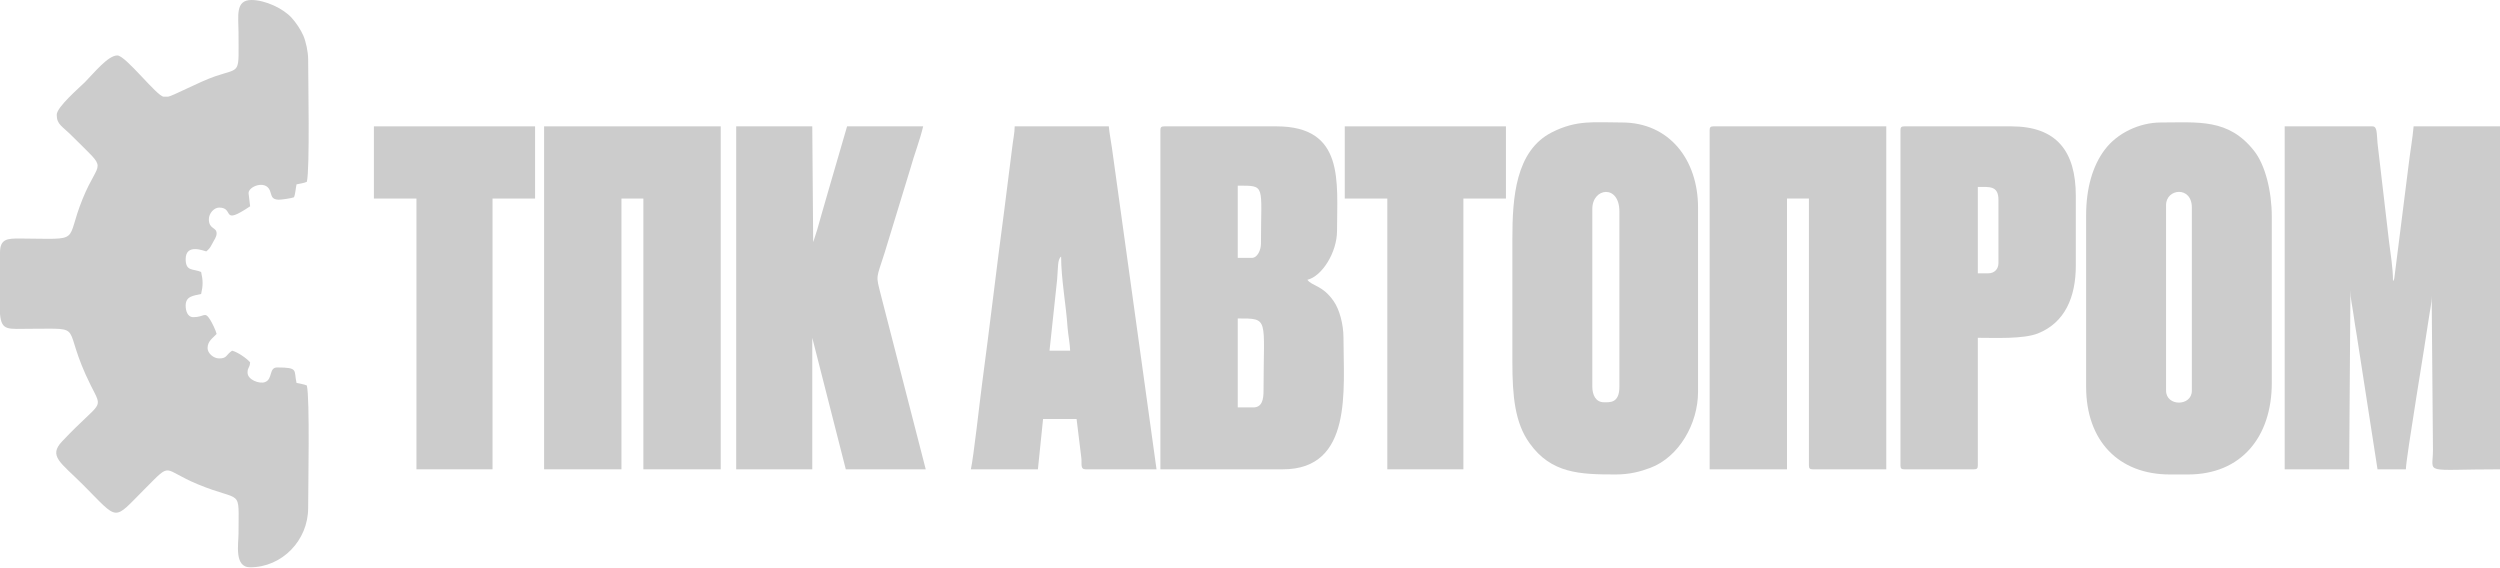
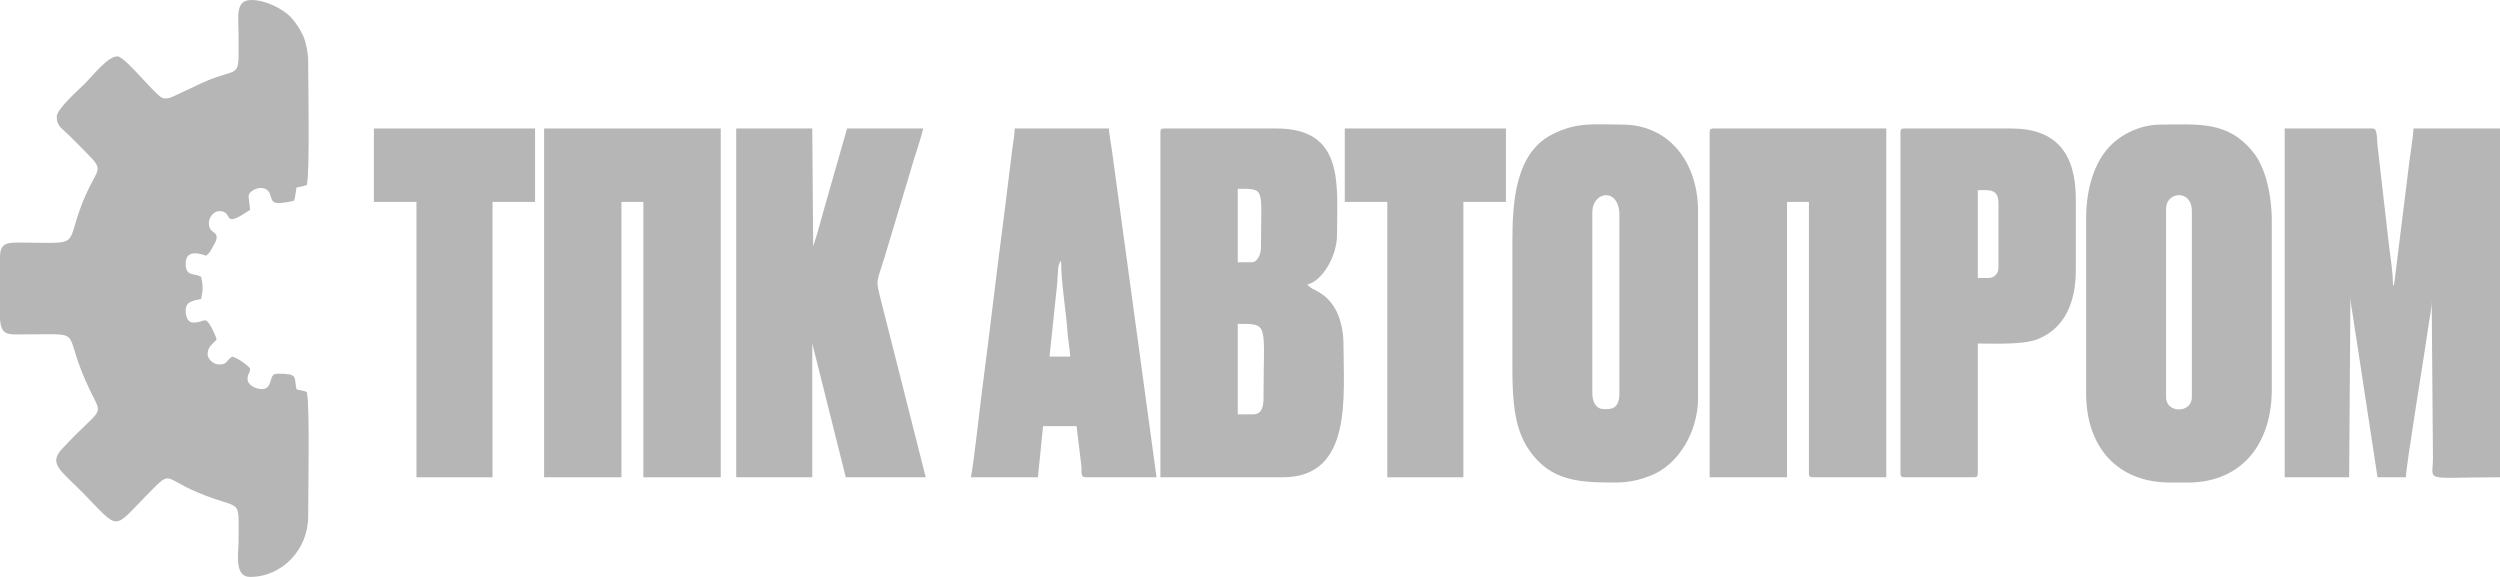
- <svg xmlns="http://www.w3.org/2000/svg" version="1.1" id="Слой_1" x="0px" y="0px" viewBox="0 0 1939 440" style="enable-background:new 0 0 1939 440;" xml:space="preserve">
-   <style type="text/css">
- 	.st0{opacity:0.2;}
- 	.st1{fill-rule:evenodd;clip-rule:evenodd;}
- </style>
-   <g id="Слой_x0020_1" class="st0">
-     <g>
-       <g id="_1345233369840_00000133509875525906712500000014093533894778240695_">
-         <path class="st1" d="M130,75h-3c-5.1,0-29.5-32-36-32c-7.2,0-17.9,13.4-25.2,20.8C61.1,68.4,44,83.1,44,89     c0,7.7,4.2,8.7,12.2,16.8c28.4,28.4,21,16.2,7.9,48.4C50,188.8,64.7,185.3,16,185c-10.4-0.1-16,0.2-16,11v47.5     C1.2,257,6.1,255,24,255c43.6,0,22.6-3.9,46.3,43.7c10,20,8.9,10.8-22.1,43.6c-10.9,11.5-1.1,16.4,16,33.5     c28.5,28.5,23,28.5,48,3.5c21.8-21.8,12.9-15.4,41.2-3.7c35.2,14.6,31.6,1.8,31.6,38.4c0,7.8-3.5,26,9,26c24.8,0,45-20.9,45-46     c0-16.1,1.4-84.6-1-95c-2.1-1-5.5-1.4-8-2c-2.3-9.8,1.9-12-15-12c-6.7,0-3.2,9.2-9.6,11.4c-4.2,1.5-13.4-1.8-13.4-7.4     c0-4.3,1.6-3.1,2-8c-2.9-3.3-10-8.1-14-9c-4.9,3.3-3.8,6-10,6c-4.5,0-9-4.1-9-8c0-5.6,4.3-7.9,7-11c-0.6-2.8-3.6-8.8-5-11     c-4.3-6.9-4.4-2-13-2c-4.7,0-6-5.1-6-9c0-7.4,6.1-7.6,12-9c1.5-6.6,1.5-10.4,0-17c-5.9-2.8-12-0.1-12-10c0-12.7,14.8-6.1,16-6     c2.1-1.8,2.9-2.7,4.4-5.6c1.8-3.6,3.6-5.5,3.6-8.4c0-5-6-3-6-11c0-4.5,4-9,8-9c12.2,0,0.8,14.5,24-1l-1.2-10     c-0.5-5.2,13-10.7,16.5-2.3c1.6,3.9,0.9,6.9,6.7,7.2c1.9,0.1,10.6-1.2,12-1.9c1.1-2.3,1.3-7,2-10c2.5-0.6,6-1,8-2     c2.4-10.4,1-78.9,1-95c0-5.9-1.8-13.9-3.7-18.3c-1.9-4.5-6-10.6-9.1-13.9C219.6,6.5,205.6,0,195,0c-12.7,0-10,12.7-10,25     c0,33.4,2.2,27.3-17.9,34.1C154.4,63.4,133.2,75,130,75L130,75z" />
-         <path class="st1" d="M1772,364h50l1-139c0,6.9,1.3,11.3,2.2,17.8c0.7,5.2,1.8,12,2.7,17.3L1844,364h22     c0-8.3,15.5-100.4,17.8-117.2c0.9-6.5,2.2-10.9,2.2-17.8l1,120c0,19.4-8.9,15,52,15V98h-67c-0.8,9.4-2.8,20.6-3.9,30.1L1857,216     c-0.9,2.6-0.3,0.9-1,2c0-10.5-1.9-20.9-3.1-30.9L1844,111c-0.7-8.2-0.2-13-4-13h-68L1772,364L1772,364z" />
-         <path class="st1" d="M972,316h-12v-69c24.7,0,20-0.7,20,56C980,309.8,978.9,316,972,316z M971,200h-11v-56c22,0,18-1.1,18,45     C978,193.8,975.3,200,971,200z M900,101v263h95c54.4,0,47-62,47-102c0-10.5-3.1-22-7.6-28.4c-8.5-12.4-16.9-11.7-20.4-16.6     c11.2-2.6,23-21.1,23-38c0-38.1,6.1-81-47-81h-87C900.7,98,900,98.7,900,101z" />
-         <polygon class="st1" points="422,364 482,364 482,154 499,154 499,364 559,364 559,98 422,98    " />
-         <path class="st1" d="M1326,101v263h60V154h17v207c0,2.3,0.7,3,3,3h57V98h-134C1326.7,98,1326,98.7,1326,101L1326,101z" />
-         <path class="st1" d="M1680,303V159c0-12.8,20-15,20,2v142C1700,315.3,1680,315.4,1680,303z M1618,167v133c0,41.8,25.1,68,65,68     h14c41.5,0,65-29.3,65-71V168c0-19.7-5.1-40.2-13.8-51.1C1728.4,91.8,1705,95,1676,95c-16.5,0-33.9,8.1-43.7,21.3     C1623.1,128.6,1618,145.9,1618,167L1618,167z" />
-         <path class="st1" d="M1235,300V162c0-16.5,21-19.2,21,2v136c0,12.9-7.5,12-12,12C1237.7,312,1235,306.3,1235,300z M1173,185v96     c0,26.4,2,47,13.3,62.7c16.8,23.6,39.2,24.3,66.7,24.3c10.7,0,18.9-2.1,26.9-5.1c22.4-8.4,37.1-34.4,37.1-58.9V161     c0-37-22.2-66-59-66c-21.6,0-34.9-2.2-54.3,7.6C1175.4,116.9,1173,153.5,1173,185z" />
-         <path class="st1" d="M571,364h59V262l26,102h62l-34.8-135.2c-4-16-3.7-11.8,2.9-32.7L706,131c3-10.9,7.4-22,10-33h-59l-13.3,45.7     c-2.3,8-4.4,15-6.5,22.5c-1.2,4.2-2.1,7.4-3.3,11.7l-2.9,9.1c-0.1,0.2-0.2,0.5-0.3,0.7L630,98h-59L571,364L571,364z" />
-         <path class="st1" d="M823,199c0,17.2,3.9,38,5,55c0.4,5.3,1.9,12.9,2,18h-16l5.9-55.1C820.7,207.9,820.1,201.1,823,199L823,199z      M753,364h52l4-39h26l3.7,30.3c0.5,4.6-1,8.7,3.3,8.7h55l-34.6-249.4c-0.8-5.6-2-11.6-2.4-16.6h-73c0,4.8-1.4,11.4-1.9,16.1     l-6.4,50.6c-2.8,21.5-5.9,44.8-8.5,66.5c-2.8,22.5-5.5,44-8.5,66.5C760,310.3,755.1,354.8,753,364L753,364z" />
-         <path class="st1" d="M1542,212h-8v-67c8.8,0,16-1.2,16,10v49C1550,208.8,1546.8,212,1542,212z M1474,101v260c0,2.3,0.7,3,3,3h54     c2.3,0,3-0.7,3-3v-99c13.4,0,35.3,1.1,46.6-3.4c20.9-8.3,29.4-28.1,29.4-52.6v-54c0-34.9-15.1-54-50-54h-83     C1474.7,98,1474,98.7,1474,101L1474,101z" />
-         <polygon class="st1" points="290,154 323,154 323,364 382,364 382,154 415,154 415,98 290,98    " />
-         <polygon class="st1" points="1043,154 1076,154 1076,364 1135,364 1135,154 1168,154 1168,98 1043,98    " />
-       </g>
-     </g>
-   </g>
+ <svg xmlns="http://www.w3.org/2000/svg" width="208" height="48" viewBox="0 0 208 48" fill="none">
+   <path fill-rule="evenodd" clip-rule="evenodd" d="M13.945 8.182H13.623C13.076 8.182 10.459 4.691 9.762 4.691C8.989 4.691 7.842 6.153 7.058 6.96C6.554 7.462 4.72 9.065 4.72 9.709C4.72 10.549 5.17 10.658 6.029 11.542C9.075 14.64 8.281 13.309 6.876 16.822C5.364 20.596 6.94 20.215 1.716 20.182C0.601 20.171 0 20.204 0 21.382V26.564C0.129 28.036 0.654 27.818 2.575 27.818C7.252 27.818 4.999 27.393 7.541 32.586C8.614 34.767 8.496 33.764 5.17 37.342C4.001 38.596 5.053 39.131 6.887 40.996C9.944 44.105 9.354 44.105 12.036 41.378C14.374 39 13.42 39.698 16.456 40.974C20.232 42.567 19.845 41.171 19.845 45.164C19.845 46.014 19.47 48 20.811 48C23.471 48 25.638 45.72 25.638 42.982C25.638 41.225 25.788 33.753 25.531 32.618C25.305 32.509 24.941 32.465 24.672 32.4C24.426 31.331 24.876 31.091 23.063 31.091C22.345 31.091 22.72 32.094 22.034 32.334C21.583 32.498 20.596 32.138 20.596 31.527C20.596 31.058 20.768 31.189 20.811 30.654C20.5 30.294 19.738 29.771 19.309 29.673C18.783 30.033 18.901 30.327 18.236 30.327C17.753 30.327 17.271 29.88 17.271 29.454C17.271 28.844 17.732 28.593 18.022 28.255C17.957 27.949 17.636 27.294 17.485 27.055C17.024 26.302 17.013 26.836 16.091 26.836C15.587 26.836 15.447 26.28 15.447 25.855C15.447 25.047 16.102 25.026 16.734 24.873C16.895 24.153 16.895 23.738 16.734 23.018C16.102 22.713 15.447 23.007 15.447 21.927C15.447 20.542 17.035 21.262 17.163 21.273C17.389 21.076 17.475 20.978 17.636 20.662C17.829 20.269 18.022 20.062 18.022 19.745C18.022 19.2 17.378 19.418 17.378 18.546C17.378 18.055 17.807 17.564 18.236 17.564C19.545 17.564 18.322 19.145 20.811 17.454L20.682 16.364C20.628 15.796 22.076 15.196 22.452 16.113C22.624 16.538 22.549 16.866 23.171 16.898C23.375 16.909 24.308 16.767 24.458 16.691C24.576 16.44 24.597 15.927 24.672 15.6C24.941 15.534 25.316 15.491 25.531 15.382C25.788 14.247 25.638 6.775 25.638 5.018C25.638 4.375 25.445 3.502 25.241 3.022C25.037 2.531 24.597 1.865 24.265 1.505C23.557 0.709 22.055 0 20.918 0C19.556 0 19.845 1.385 19.845 2.727C19.845 6.371 20.081 5.705 17.925 6.447C16.563 6.916 14.289 8.182 13.945 8.182Z" fill="#B6B6B6" />
+   <path fill-rule="evenodd" clip-rule="evenodd" d="M190.086 39.709H195.449L195.556 24.545C195.556 25.298 195.696 25.778 195.792 26.487C195.868 27.054 195.986 27.796 196.082 28.374L197.809 39.709H200.169C200.169 38.803 201.832 28.756 202.079 26.923C202.175 26.214 202.315 25.734 202.315 24.981L202.422 38.072C202.422 40.189 201.467 39.709 208 39.709V10.69H200.813C200.727 11.716 200.512 12.938 200.394 13.974L199.204 23.563C199.107 23.847 199.171 23.661 199.096 23.781C199.096 22.636 198.893 21.501 198.764 20.41L197.809 12.109C197.734 11.214 197.788 10.69 197.38 10.69H190.086V39.709Z" fill="#B6B6B6" />
+   <path fill-rule="evenodd" clip-rule="evenodd" d="M104.268 34.472H102.981V26.945C105.63 26.945 105.126 26.869 105.126 33.054C105.126 33.796 105.008 34.472 104.268 34.472ZM104.161 21.818H102.981V15.709C105.341 15.709 104.912 15.589 104.912 20.618C104.912 21.141 104.622 21.818 104.161 21.818ZM96.545 11.018V39.709H106.735C112.571 39.709 111.777 32.945 111.777 28.581C111.777 27.436 111.445 26.181 110.962 25.483C110.05 24.13 109.149 24.207 108.774 23.672C109.975 23.389 111.241 21.37 111.241 19.527C111.241 15.37 111.895 10.69 106.199 10.69H96.866C96.62 10.69 96.545 10.767 96.545 11.018Z" fill="#B6B6B6" />
+   <path fill-rule="evenodd" clip-rule="evenodd" d="M45.269 39.709H51.705V16.799H53.529V39.709H59.965V10.69H45.269V39.709Z" fill="#B6B6B6" />
+   <path fill-rule="evenodd" clip-rule="evenodd" d="M142.242 11.018V39.709H148.679V16.799H150.502V39.381C150.502 39.632 150.577 39.709 150.824 39.709H156.939V10.69H142.564C142.318 10.69 142.242 10.767 142.242 11.018Z" fill="#B6B6B6" />
+   <path fill-rule="evenodd" clip-rule="evenodd" d="M180.217 33.055V17.346C180.217 15.95 182.362 15.71 182.362 17.564V33.055C182.362 34.397 180.217 34.408 180.217 33.055ZM173.566 18.219V32.728C173.566 37.288 176.258 40.146 180.538 40.146H182.04C186.492 40.146 189.013 36.95 189.013 32.4V18.328C189.013 16.179 188.466 13.942 187.533 12.753C185.409 10.015 182.898 10.364 179.788 10.364C178.018 10.364 176.151 11.248 175.1 12.688C174.113 14.03 173.566 15.917 173.566 18.219Z" fill="#B6B6B6" />
+   <path fill-rule="evenodd" clip-rule="evenodd" d="M132.481 32.727V17.673C132.481 15.873 134.733 15.578 134.733 17.891V32.727C134.733 34.135 133.929 34.037 133.446 34.037C132.77 34.037 132.481 33.415 132.481 32.727ZM125.83 20.182V30.655C125.83 33.535 126.044 35.782 127.257 37.495C129.059 40.069 131.462 40.146 134.412 40.146C135.559 40.146 136.439 39.917 137.297 39.589C139.7 38.673 141.277 35.837 141.277 33.164V17.564C141.277 13.527 138.896 10.364 134.948 10.364C132.631 10.364 131.204 10.124 129.123 11.193C126.087 12.753 125.83 16.746 125.83 20.182Z" fill="#B6B6B6" />
+   <path fill-rule="evenodd" clip-rule="evenodd" d="M61.252 39.709H67.581V28.581L70.37 39.709H77.021L73.288 24.959C72.859 23.214 72.891 23.672 73.599 21.392L75.734 14.29C76.056 13.101 76.528 11.89 76.807 10.69H70.478L69.051 15.676C68.804 16.549 68.579 17.312 68.354 18.13C68.225 18.589 68.128 18.938 68 19.407L67.689 20.399C67.678 20.421 67.667 20.454 67.656 20.476L67.581 10.69H61.252V39.709Z" fill="#B6B6B6" />
+   <path fill-rule="evenodd" clip-rule="evenodd" d="M88.285 21.709C88.285 23.585 88.703 25.854 88.821 27.709C88.864 28.287 89.025 29.116 89.036 29.672H87.319L87.952 23.661C88.038 22.68 87.974 21.938 88.285 21.709ZM80.776 39.709H86.354L86.783 35.454H89.572L89.969 38.76C90.022 39.261 89.862 39.709 90.323 39.709H96.223L92.511 12.501C92.425 11.89 92.297 11.236 92.254 10.69H84.423C84.423 11.214 84.273 11.934 84.219 12.447L83.532 17.967C83.232 20.312 82.9 22.854 82.621 25.221C82.32 27.676 82.031 30.021 81.709 32.476C81.526 33.85 81.001 38.705 80.776 39.709Z" fill="#B6B6B6" />
+   <path fill-rule="evenodd" clip-rule="evenodd" d="M165.413 23.127H164.555V15.818C165.499 15.818 166.271 15.687 166.271 16.909V22.254C166.271 22.778 165.928 23.127 165.413 23.127ZM158.119 11.018V39.381C158.119 39.632 158.194 39.709 158.44 39.709H164.233C164.48 39.709 164.555 39.632 164.555 39.381V28.581C165.992 28.581 168.342 28.701 169.554 28.21C171.796 27.305 172.708 25.145 172.708 22.472V16.581C172.708 12.774 171.088 10.69 167.344 10.69H158.44C158.194 10.69 158.119 10.767 158.119 11.018Z" fill="#B6B6B6" />
+   <path fill-rule="evenodd" clip-rule="evenodd" d="M31.109 16.799H34.649V39.709H40.978V16.799H44.518V10.69H31.109V16.799Z" fill="#B6B6B6" />
+   <path fill-rule="evenodd" clip-rule="evenodd" d="M111.885 16.799H115.424V39.709H121.754V16.799H125.293V10.69H111.885V16.799Z" fill="#B6B6B6" />
</svg>
